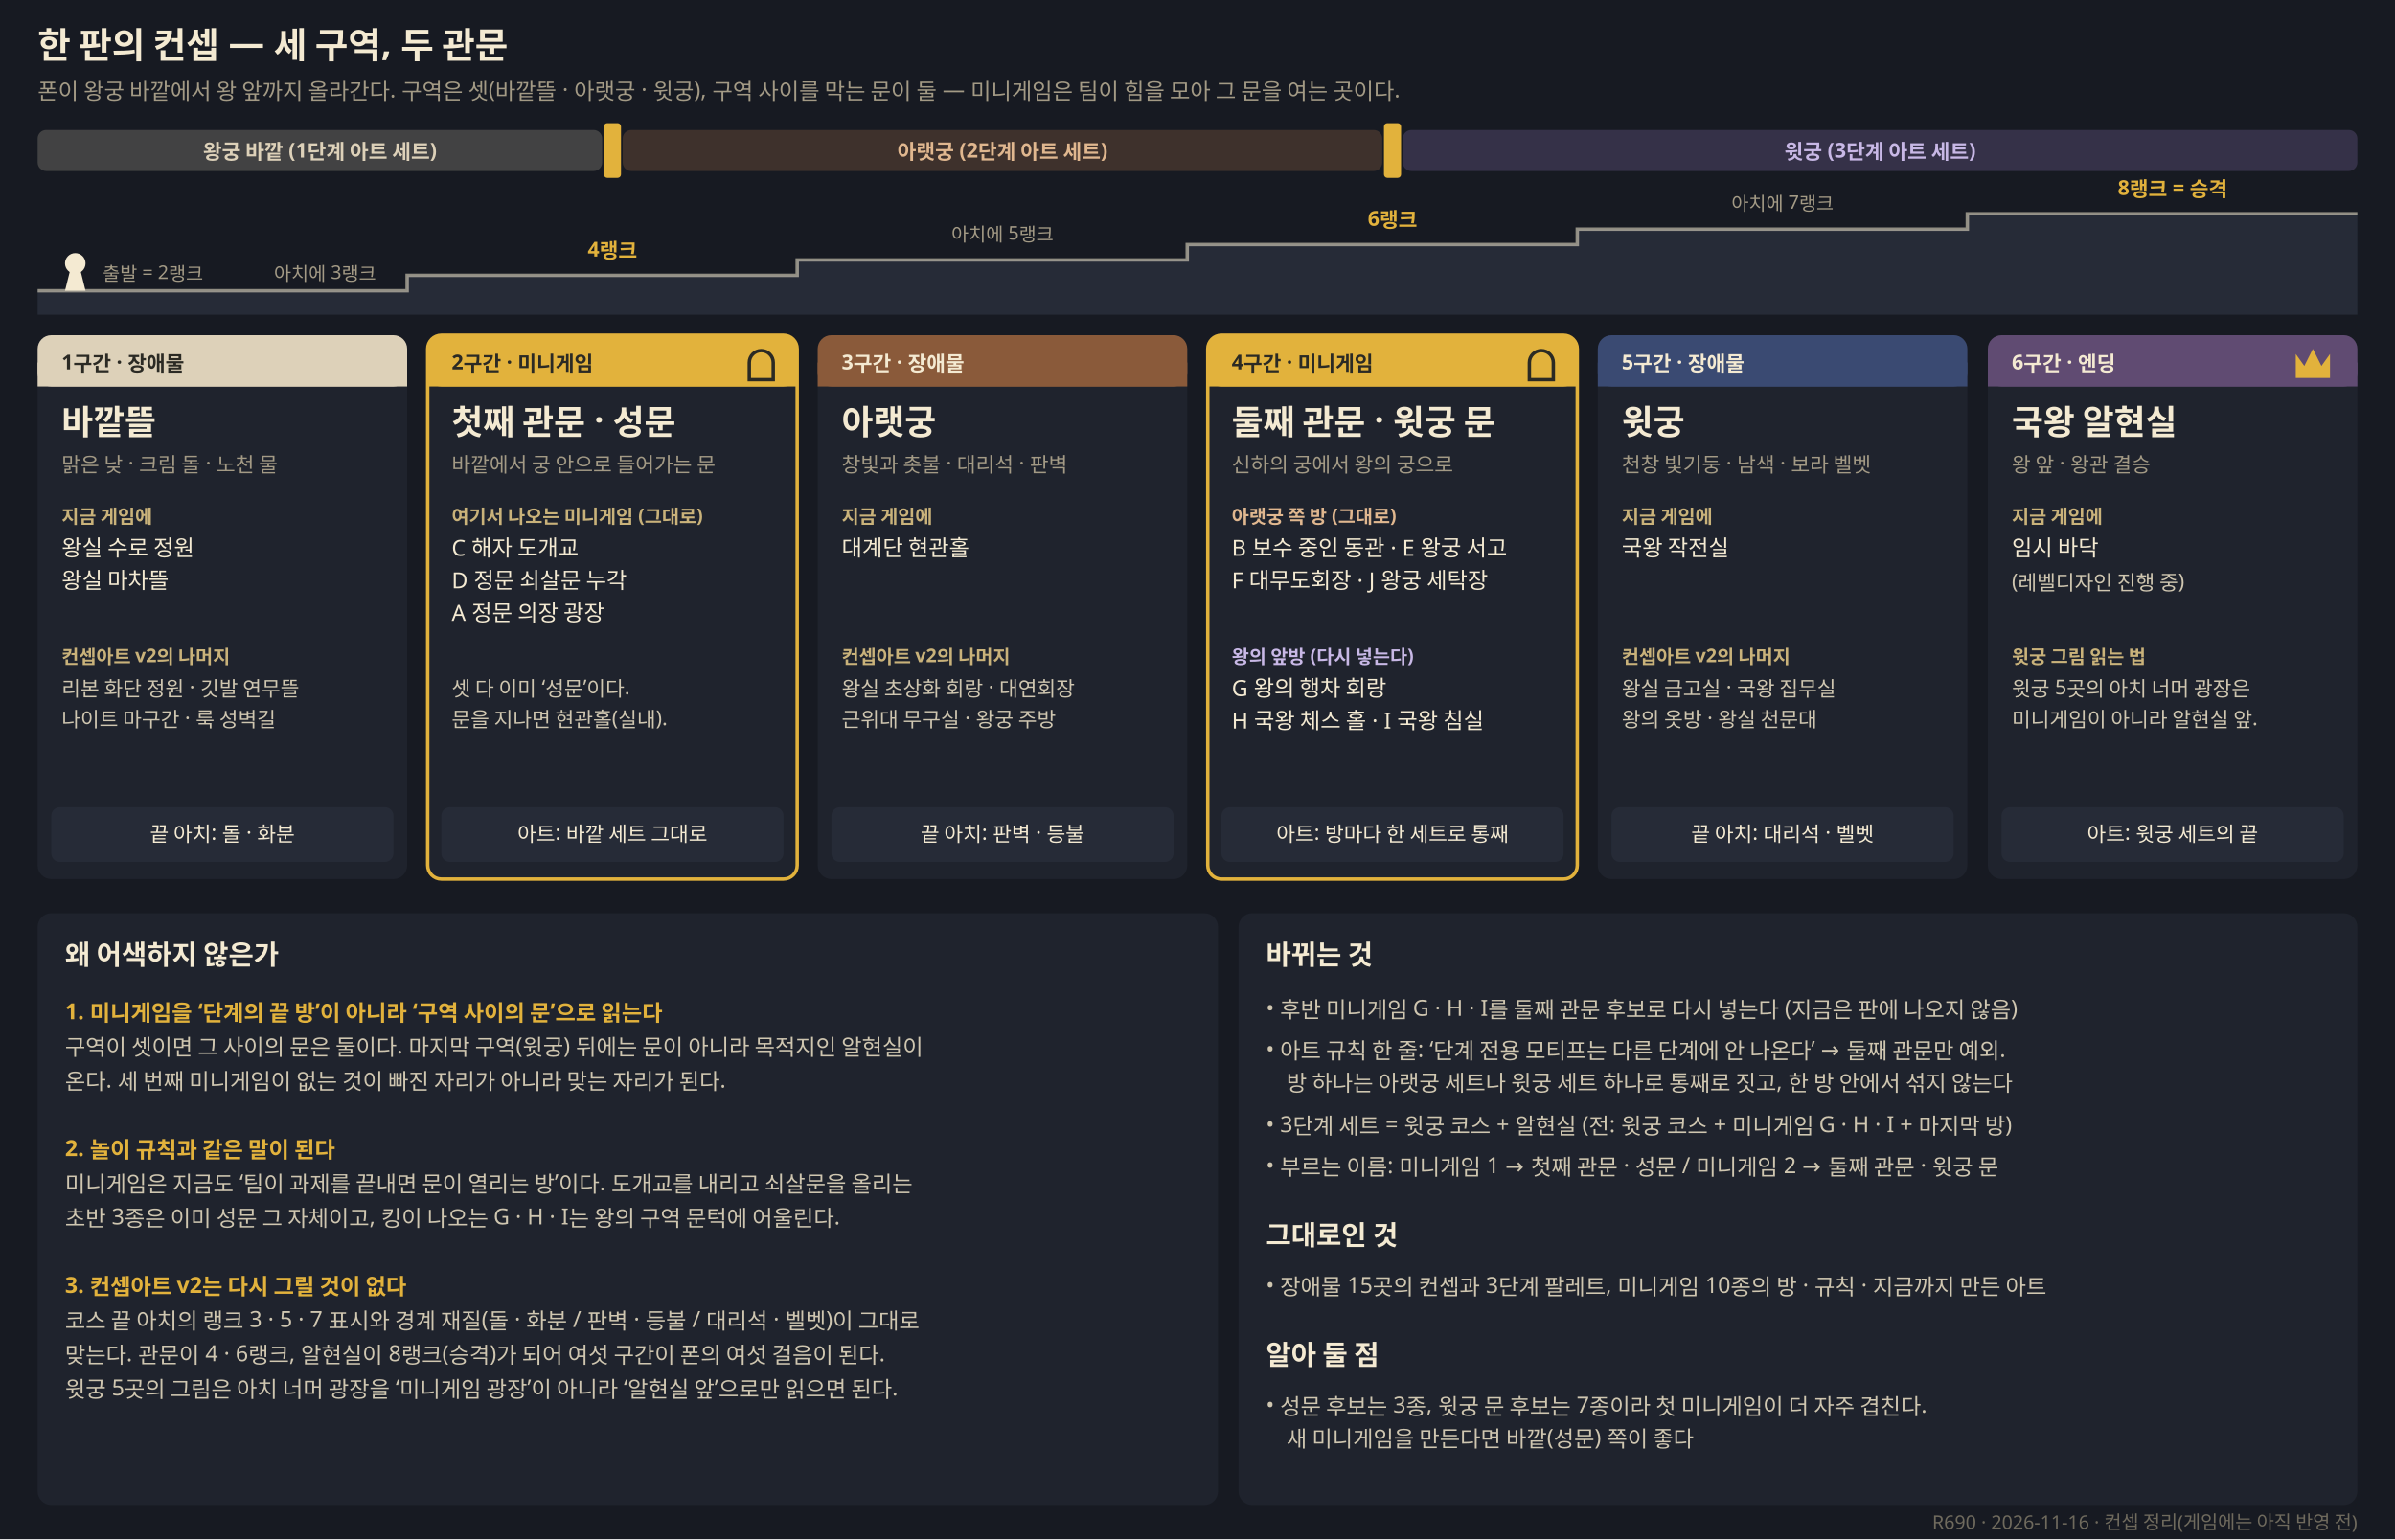
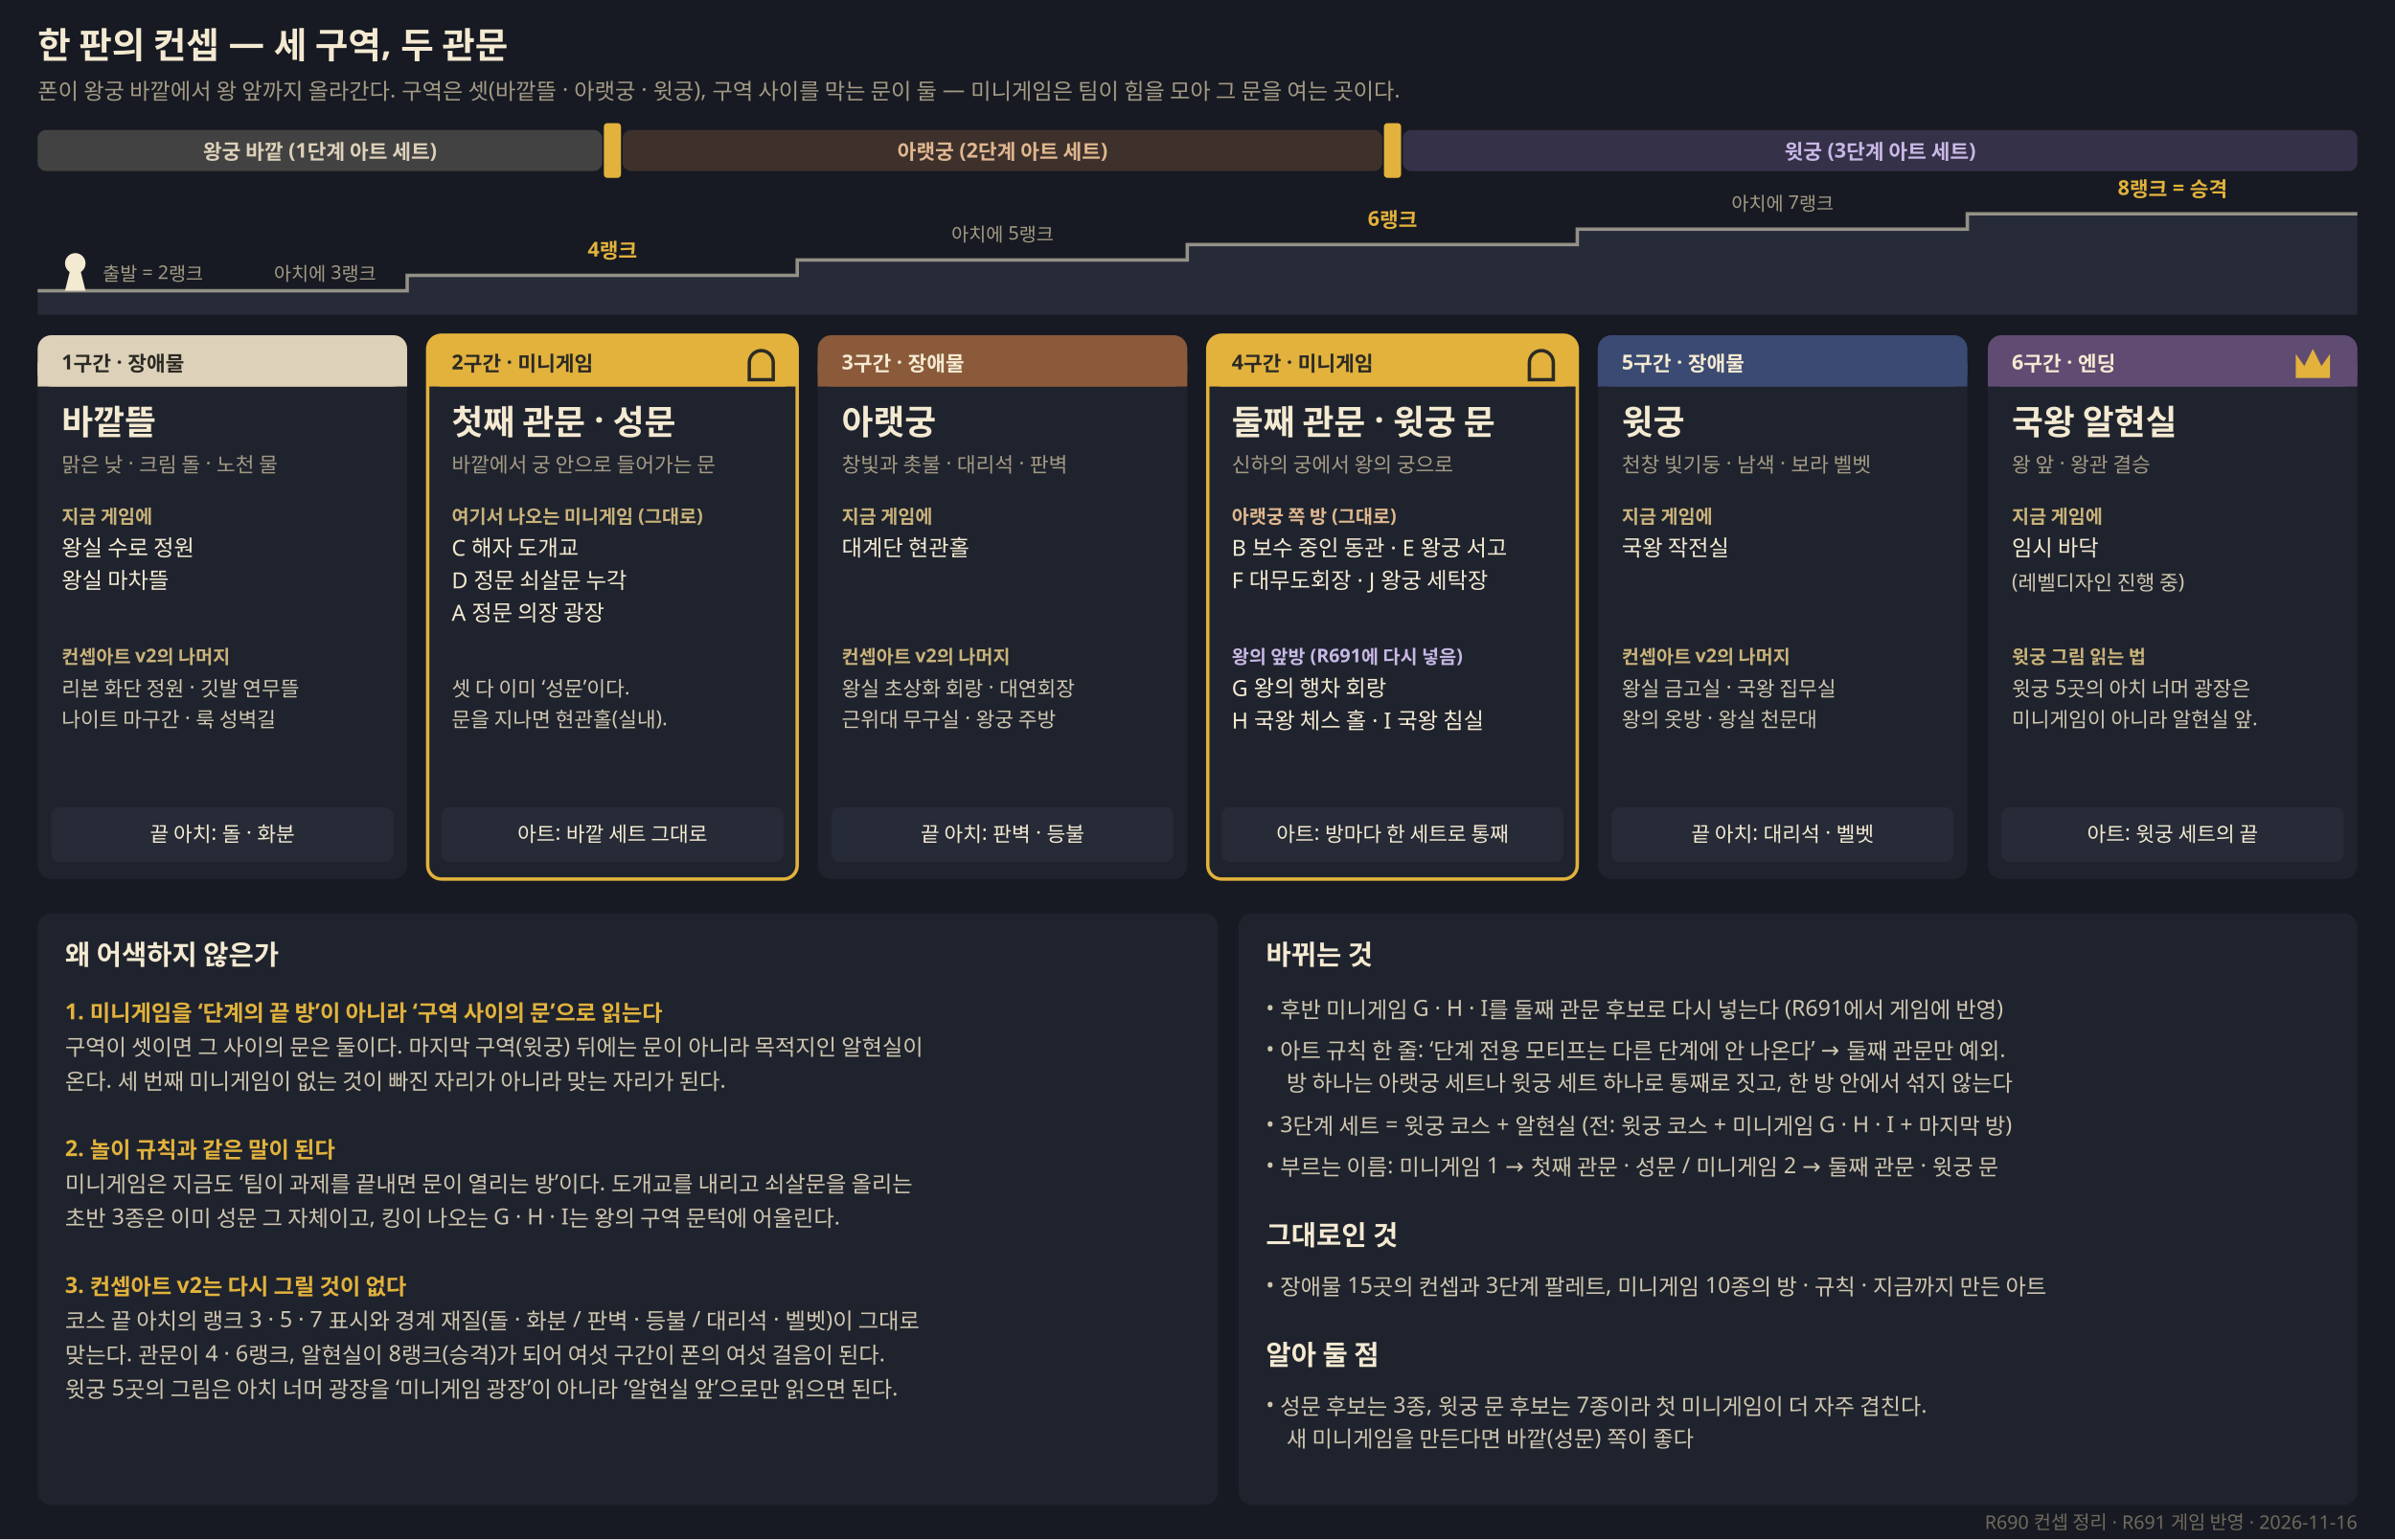
<svg xmlns="http://www.w3.org/2000/svg" viewBox="0 0 1400 900" width="100%" style="height:auto;max-width:1400px" font-family="'Malgun Gothic','Noto Sans KR','Apple SD Gothic Neo',sans-serif">
  <rect width="1400" height="900" fill="#171a22" />
  <text x="22" y="34" font-size="21" font-weight="700" fill="#f4ead2">한 판의 컨셉 — 세 구역, 두 관문</text>
  <text x="22" y="58" font-size="13" fill="#a39a85">폰이 왕궁 바깥에서 왕 앞까지 올라간다. 구역은 셋(바깥뜰 · 아랫궁 · 윗궁), 구역 사이를 막는 문이 둘 — 미니게임은 팀이 힘을 모아 그 문을 여는 곳이다.</text>
  <rect x="22" y="76" width="330" height="24" rx="5" fill="#DDD1B9" fill-opacity=".22" />
  <text x="187" y="93" font-size="12" font-weight="700" fill="#DDD1B9" text-anchor="middle">왕궁 바깥 (1단계 아트 세트)</text>
  <rect x="364" y="76" width="444" height="24" rx="5" fill="#b0764a" fill-opacity=".26" />
  <text x="586" y="93" font-size="12" font-weight="700" fill="#e0b78f" text-anchor="middle">아랫궁 (2단계 아트 세트)</text>
  <rect x="820" y="76" width="558" height="24" rx="5" fill="#7d68a0" fill-opacity=".30" />
  <text x="1099" y="93" font-size="12" font-weight="700" fill="#c8b8e6" text-anchor="middle">윗궁 (3단계 아트 세트)</text>
  <rect x="353" y="72" width="10" height="32" rx="2" fill="#E2B23C" />
  <rect x="809" y="72" width="10" height="32" rx="2" fill="#E2B23C" />
  <polygon points="22,184 22,170 238,170 238,161 466,161 466,152 694,152 694,143 922,143 922,134 1150,134 1150,125 1378,125 1378,184" fill="#262b37" />
  <polyline points="22,170 238,170 238,161 466,161 466,152 694,152 694,143 922,143 922,134 1150,134 1150,125 1378,125" fill="none" stroke="#f4ead2" stroke-opacity=".55" stroke-width="2" />
  <circle cx="44" cy="154" r="6" fill="#f4ead2" />
  <polygon points="38,170 50,170 47,158 41,158" fill="#f4ead2" />
  <text x="60" y="164" font-size="11" fill="#a39a85">출발 = 2랭크</text>
  <text x="190" y="164" font-size="11" fill="#a39a85" text-anchor="middle">아치에 3랭크</text>
  <text x="358" y="150" font-size="12" font-weight="700" fill="#E2B23C" text-anchor="middle">4랭크</text>
  <text x="586" y="141" font-size="11" fill="#a39a85" text-anchor="middle">아치에 5랭크</text>
  <text x="814" y="132" font-size="12" font-weight="700" fill="#E2B23C" text-anchor="middle">6랭크</text>
  <text x="1042" y="123" font-size="11" fill="#a39a85" text-anchor="middle">아치에 7랭크</text>
  <text x="1270" y="114" font-size="12" font-weight="700" fill="#E2B23C" text-anchor="middle">8랭크 = 승격</text>
  <rect x="22" y="196" width="216" height="318" rx="8" fill="#1f232d" />
  <rect x="22" y="196" width="216" height="30" rx="8" fill="#DDD1B9" />
  <rect x="22" y="212" width="216" height="14" fill="#DDD1B9" />
  <text x="36" y="216" font-size="12" font-weight="700" fill="#2b2a24">1구간 · 장애물</text>
  <text x="36" y="254" font-size="20" font-weight="700" fill="#f4ead2">바깥뜰</text>
  <text x="36" y="276" font-size="12" fill="#a39a85">맑은 낮 · 크림 돌 · 노천 물</text>
  <text x="36" y="306" font-size="11" font-weight="700" fill="#c9b27a">지금 게임에</text>
  <text x="36" y="325" font-size="13" fill="#f4ead2">왕실 수로 정원</text>
  <text x="36" y="344" font-size="13" fill="#f4ead2">왕실 마차뜰</text>
  <text x="36" y="388" font-size="11" font-weight="700" fill="#c9b27a">컨셉아트 v2의 나머지</text>
  <text x="36" y="407" font-size="12" fill="#cfc6b0">리본 화단 정원 · 깃발 연무뜰</text>
  <text x="36" y="425" font-size="12" fill="#cfc6b0">나이트 마구간 · 룩 성벽길</text>
  <rect x="30" y="472" width="200" height="32" rx="5" fill="#262b37" />
  <text x="130" y="492" font-size="12" fill="#f4ead2" text-anchor="middle">끝 아치: 돌 · 화분</text>
  <rect x="250" y="196" width="216" height="318" rx="8" fill="#1f232d" stroke="#E2B23C" stroke-width="2" />
  <rect x="250" y="196" width="216" height="30" rx="8" fill="#E2B23C" />
  <rect x="250" y="212" width="216" height="14" fill="#E2B23C" />
  <text x="264" y="216" font-size="12" font-weight="700" fill="#2b2a24">2구간 · 미니게임</text>
  <path d="M438 222 v-10 a7 7 0 0 1 14 0 v10 z" fill="none" stroke="#2b2a24" stroke-width="2" />
  <text x="264" y="254" font-size="20" font-weight="700" fill="#f4ead2">첫째 관문 · 성문</text>
  <text x="264" y="276" font-size="12" fill="#a39a85">바깥에서 궁 안으로 들어가는 문</text>
  <text x="264" y="306" font-size="11" font-weight="700" fill="#c9b27a">여기서 나오는 미니게임 (그대로)</text>
  <text x="264" y="325" font-size="13" fill="#f4ead2">C 해자 도개교</text>
  <text x="264" y="344" font-size="13" fill="#f4ead2">D 정문 쇠살문 누각</text>
  <text x="264" y="363" font-size="13" fill="#f4ead2">A 정문 의장 광장</text>
  <text x="264" y="407" font-size="12" fill="#cfc6b0">셋 다 이미 ‘성문’이다.</text>
  <text x="264" y="425" font-size="12" fill="#cfc6b0">문을 지나면 현관홀(실내).</text>
  <rect x="258" y="472" width="200" height="32" rx="5" fill="#262b37" />
  <text x="358" y="492" font-size="12" fill="#f4ead2" text-anchor="middle">아트: 바깥 세트 그대로</text>
  <rect x="478" y="196" width="216" height="318" rx="8" fill="#1f232d" />
  <rect x="478" y="196" width="216" height="30" rx="8" fill="#8a5a3a" />
  <rect x="478" y="212" width="216" height="14" fill="#8a5a3a" />
  <text x="492" y="216" font-size="12" font-weight="700" fill="#f4ead2">3구간 · 장애물</text>
  <text x="492" y="254" font-size="20" font-weight="700" fill="#f4ead2">아랫궁</text>
  <text x="492" y="276" font-size="12" fill="#a39a85">창빛과 촛불 · 대리석 · 판벽</text>
  <text x="492" y="306" font-size="11" font-weight="700" fill="#c9b27a">지금 게임에</text>
  <text x="492" y="325" font-size="13" fill="#f4ead2">대계단 현관홀</text>
  <text x="492" y="388" font-size="11" font-weight="700" fill="#c9b27a">컨셉아트 v2의 나머지</text>
  <text x="492" y="407" font-size="12" fill="#cfc6b0">왕실 초상화 회랑 · 대연회장</text>
  <text x="492" y="425" font-size="12" fill="#cfc6b0">근위대 무구실 · 왕궁 주방</text>
  <rect x="486" y="472" width="200" height="32" rx="5" fill="#262b37" />
  <text x="586" y="492" font-size="12" fill="#f4ead2" text-anchor="middle">끝 아치: 판벽 · 등불</text>
  <rect x="706" y="196" width="216" height="318" rx="8" fill="#1f232d" stroke="#E2B23C" stroke-width="2" />
  <rect x="706" y="196" width="216" height="30" rx="8" fill="#E2B23C" />
  <rect x="706" y="212" width="216" height="14" fill="#E2B23C" />
  <text x="720" y="216" font-size="12" font-weight="700" fill="#2b2a24">4구간 · 미니게임</text>
  <path d="M894 222 v-10 a7 7 0 0 1 14 0 v10 z" fill="none" stroke="#2b2a24" stroke-width="2" />
  <text x="720" y="254" font-size="20" font-weight="700" fill="#f4ead2">둘째 관문 · 윗궁 문</text>
  <text x="720" y="276" font-size="12" fill="#a39a85">신하의 궁에서 왕의 궁으로</text>
  <text x="720" y="306" font-size="11" font-weight="700" fill="#e0b78f">아랫궁 쪽 방 (그대로)</text>
  <text x="720" y="325" font-size="13" fill="#f4ead2">B 보수 중인 동관 · E 왕궁 서고</text>
  <text x="720" y="344" font-size="13" fill="#f4ead2">F 대무도회장 · J 왕궁 세탁장</text>
-   <text x="720" y="388" font-size="11" font-weight="700" fill="#c8b8e6">왕의 앞방 (다시 넣는다)</text>
+   <text x="720" y="388" font-size="11" font-weight="700" fill="#c8b8e6">왕의 앞방 (R691에 다시 넣음)</text>
  <text x="720" y="407" font-size="13" fill="#f4ead2">G 왕의 행차 회랑</text>
  <text x="720" y="426" font-size="13" fill="#f4ead2">H 국왕 체스 홀 · I 국왕 침실</text>
  <rect x="714" y="472" width="200" height="32" rx="5" fill="#262b37" />
  <text x="814" y="492" font-size="12" fill="#f4ead2" text-anchor="middle">아트: 방마다 한 세트로 통째</text>
  <rect x="934" y="196" width="216" height="318" rx="8" fill="#1f232d" />
  <rect x="934" y="196" width="216" height="30" rx="8" fill="#3a4a72" />
  <rect x="934" y="212" width="216" height="14" fill="#3a4a72" />
  <text x="948" y="216" font-size="12" font-weight="700" fill="#f4ead2">5구간 · 장애물</text>
  <text x="948" y="254" font-size="20" font-weight="700" fill="#f4ead2">윗궁</text>
  <text x="948" y="276" font-size="12" fill="#a39a85">천창 빛기둥 · 남색 · 보라 벨벳</text>
  <text x="948" y="306" font-size="11" font-weight="700" fill="#c9b27a">지금 게임에</text>
  <text x="948" y="325" font-size="13" fill="#f4ead2">국왕 작전실</text>
  <text x="948" y="388" font-size="11" font-weight="700" fill="#c9b27a">컨셉아트 v2의 나머지</text>
  <text x="948" y="407" font-size="12" fill="#cfc6b0">왕실 금고실 · 국왕 집무실</text>
  <text x="948" y="425" font-size="12" fill="#cfc6b0">왕의 옷방 · 왕실 천문대</text>
  <rect x="942" y="472" width="200" height="32" rx="5" fill="#262b37" />
  <text x="1042" y="492" font-size="12" fill="#f4ead2" text-anchor="middle">끝 아치: 대리석 · 벨벳</text>
  <rect x="1162" y="196" width="216" height="318" rx="8" fill="#1f232d" />
  <rect x="1162" y="196" width="216" height="30" rx="8" fill="#604B72" />
  <rect x="1162" y="212" width="216" height="14" fill="#604B72" />
  <text x="1176" y="216" font-size="12" font-weight="700" fill="#f4ead2">6구간 · 엔딩</text>
  <polygon points="1342,221 1342,207 1347,214 1352,204 1357,214 1362,207 1362,221" fill="#E2B23C" />
  <text x="1176" y="254" font-size="20" font-weight="700" fill="#f4ead2">국왕 알현실</text>
  <text x="1176" y="276" font-size="12" fill="#a39a85">왕 앞 · 왕관 결승</text>
  <text x="1176" y="306" font-size="11" font-weight="700" fill="#c9b27a">지금 게임에</text>
  <text x="1176" y="325" font-size="13" fill="#f4ead2">임시 바닥</text>
  <text x="1176" y="344" font-size="12" fill="#cfc6b0">(레벨디자인 진행 중)</text>
  <text x="1176" y="388" font-size="11" font-weight="700" fill="#c9b27a">윗궁 그림 읽는 법</text>
  <text x="1176" y="407" font-size="12" fill="#cfc6b0">윗궁 5곳의 아치 너머 광장은</text>
  <text x="1176" y="425" font-size="12" fill="#cfc6b0">미니게임이 아니라 알현실 앞.</text>
  <rect x="1170" y="472" width="200" height="32" rx="5" fill="#262b37" />
  <text x="1270" y="492" font-size="12" fill="#f4ead2" text-anchor="middle">아트: 윗궁 세트의 끝</text>
  <rect x="22" y="534" width="690" height="346" rx="8" fill="#1f232d" />
  <text x="38" y="564" font-size="16" font-weight="700" fill="#f4ead2">왜 어색하지 않은가</text>
  <text x="38" y="596" font-size="13" font-weight="700" fill="#E2B23C">1. 미니게임을 ‘단계의 끝 방’이 아니라 ‘구역 사이의 문’으로 읽는다</text>
  <text x="38" y="617" font-size="13" fill="#cfc6b0">구역이 셋이면 그 사이의 문은 둘이다. 마지막 구역(윗궁) 뒤에는 문이 아니라 목적지인 알현실이</text>
  <text x="38" y="637" font-size="13" fill="#cfc6b0">온다. 세 번째 미니게임이 없는 것이 빠진 자리가 아니라 맞는 자리가 된다.</text>
  <text x="38" y="676" font-size="13" font-weight="700" fill="#E2B23C">2. 놀이 규칙과 같은 말이 된다</text>
  <text x="38" y="697" font-size="13" fill="#cfc6b0">미니게임은 지금도 ‘팀이 과제를 끝내면 문이 열리는 방’이다. 도개교를 내리고 쇠살문을 올리는</text>
  <text x="38" y="717" font-size="13" fill="#cfc6b0">초반 3종은 이미 성문 그 자체이고, 킹이 나오는 G · H · I는 왕의 구역 문턱에 어울린다.</text>
  <text x="38" y="756" font-size="13" font-weight="700" fill="#E2B23C">3. 컨셉아트 v2는 다시 그릴 것이 없다</text>
  <text x="38" y="777" font-size="13" fill="#cfc6b0">코스 끝 아치의 랭크 3 · 5 · 7 표시와 경계 재질(돌 · 화분 / 판벽 · 등불 / 대리석 · 벨벳)이 그대로</text>
  <text x="38" y="797" font-size="13" fill="#cfc6b0">맞는다. 관문이 4 · 6랭크, 알현실이 8랭크(승격)가 되어 여섯 구간이 폰의 여섯 걸음이 된다.</text>
  <text x="38" y="817" font-size="13" fill="#cfc6b0">윗궁 5곳의 그림은 아치 너머 광장을 ‘미니게임 광장’이 아니라 ‘알현실 앞’으로만 읽으면 된다.</text>
  <rect x="724" y="534" width="654" height="346" rx="8" fill="#1f232d" />
  <text x="740" y="564" font-size="16" font-weight="700" fill="#f4ead2">바뀌는 것</text>
-   <text x="740" y="594" font-size="13" fill="#cfc6b0">• 후반 미니게임 G · H · I를 둘째 관문 후보로 다시 넣는다 (지금은 판에 나오지 않음)</text>
+   <text x="740" y="594" font-size="13" fill="#cfc6b0">• 후반 미니게임 G · H · I를 둘째 관문 후보로 다시 넣는다 (R691에서 게임에 반영)</text>
  <text x="740" y="618" font-size="13" fill="#cfc6b0">• 아트 규칙 한 줄: ‘단계 전용 모티프는 다른 단계에 안 나온다’ → 둘째 관문만 예외.</text>
  <text x="752" y="638" font-size="13" fill="#cfc6b0">방 하나는 아랫궁 세트나 윗궁 세트 하나로 통째로 짓고, 한 방 안에서 섞지 않는다</text>
  <text x="740" y="662" font-size="13" fill="#cfc6b0">• 3단계 세트 = 윗궁 코스 + 알현실 (전: 윗궁 코스 + 미니게임 G · H · I + 마지막 방)</text>
  <text x="740" y="686" font-size="13" fill="#cfc6b0">• 부르는 이름: 미니게임 1 → 첫째 관문 · 성문 / 미니게임 2 → 둘째 관문 · 윗궁 문</text>
  <text x="740" y="728" font-size="16" font-weight="700" fill="#f4ead2">그대로인 것</text>
  <text x="740" y="756" font-size="13" fill="#cfc6b0">• 장애물 15곳의 컨셉과 3단계 팔레트, 미니게임 10종의 방 · 규칙 · 지금까지 만든 아트</text>
  <text x="740" y="798" font-size="16" font-weight="700" fill="#f4ead2">알아 둘 점</text>
  <text x="740" y="826" font-size="13" fill="#cfc6b0">• 성문 후보는 3종, 윗궁 문 후보는 7종이라 첫 미니게임이 더 자주 겹친다.</text>
  <text x="752" y="846" font-size="13" fill="#cfc6b0">새 미니게임을 만든다면 바깥(성문) 쪽이 좋다</text>
-   <text x="1378" y="894" font-size="11" fill="#6f6a5d" text-anchor="end">R690 · 2026-11-16 · 컨셉 정리(게임에는 아직 반영 전)</text>
+   <text x="1378" y="894" font-size="11" fill="#6f6a5d" text-anchor="end">R690 컨셉 정리 · R691 게임 반영 · 2026-11-16</text>
</svg>
